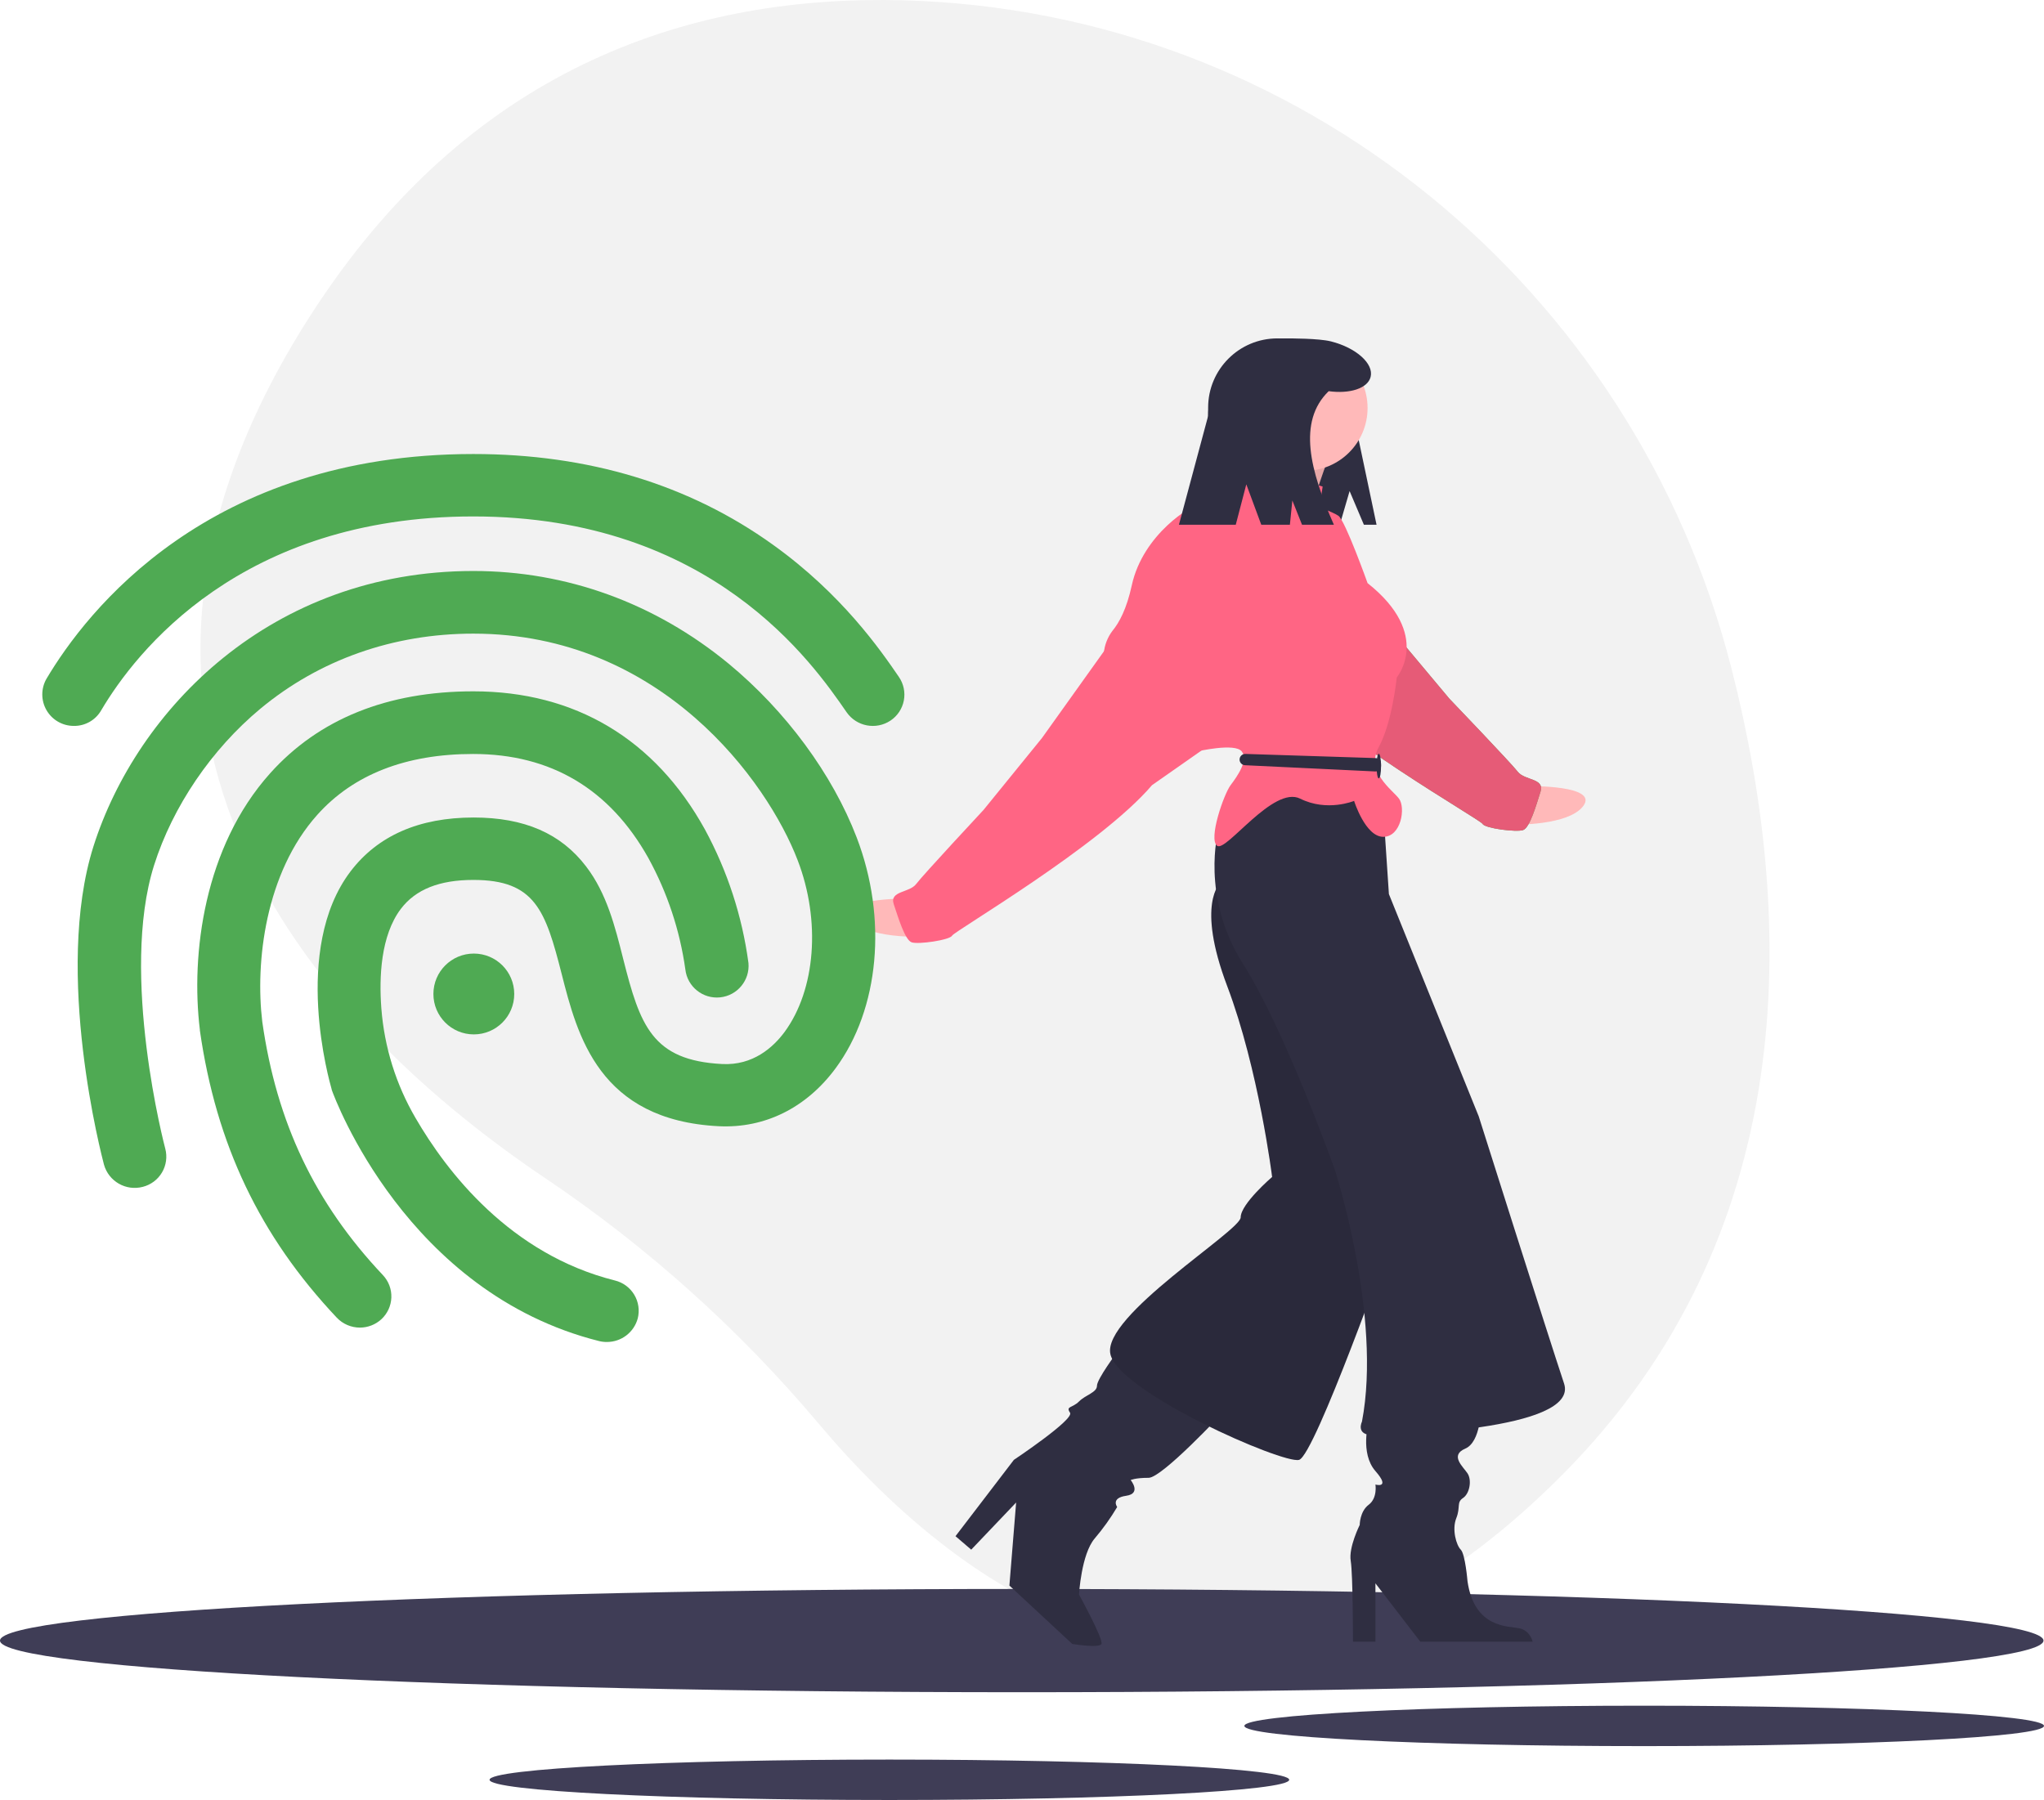
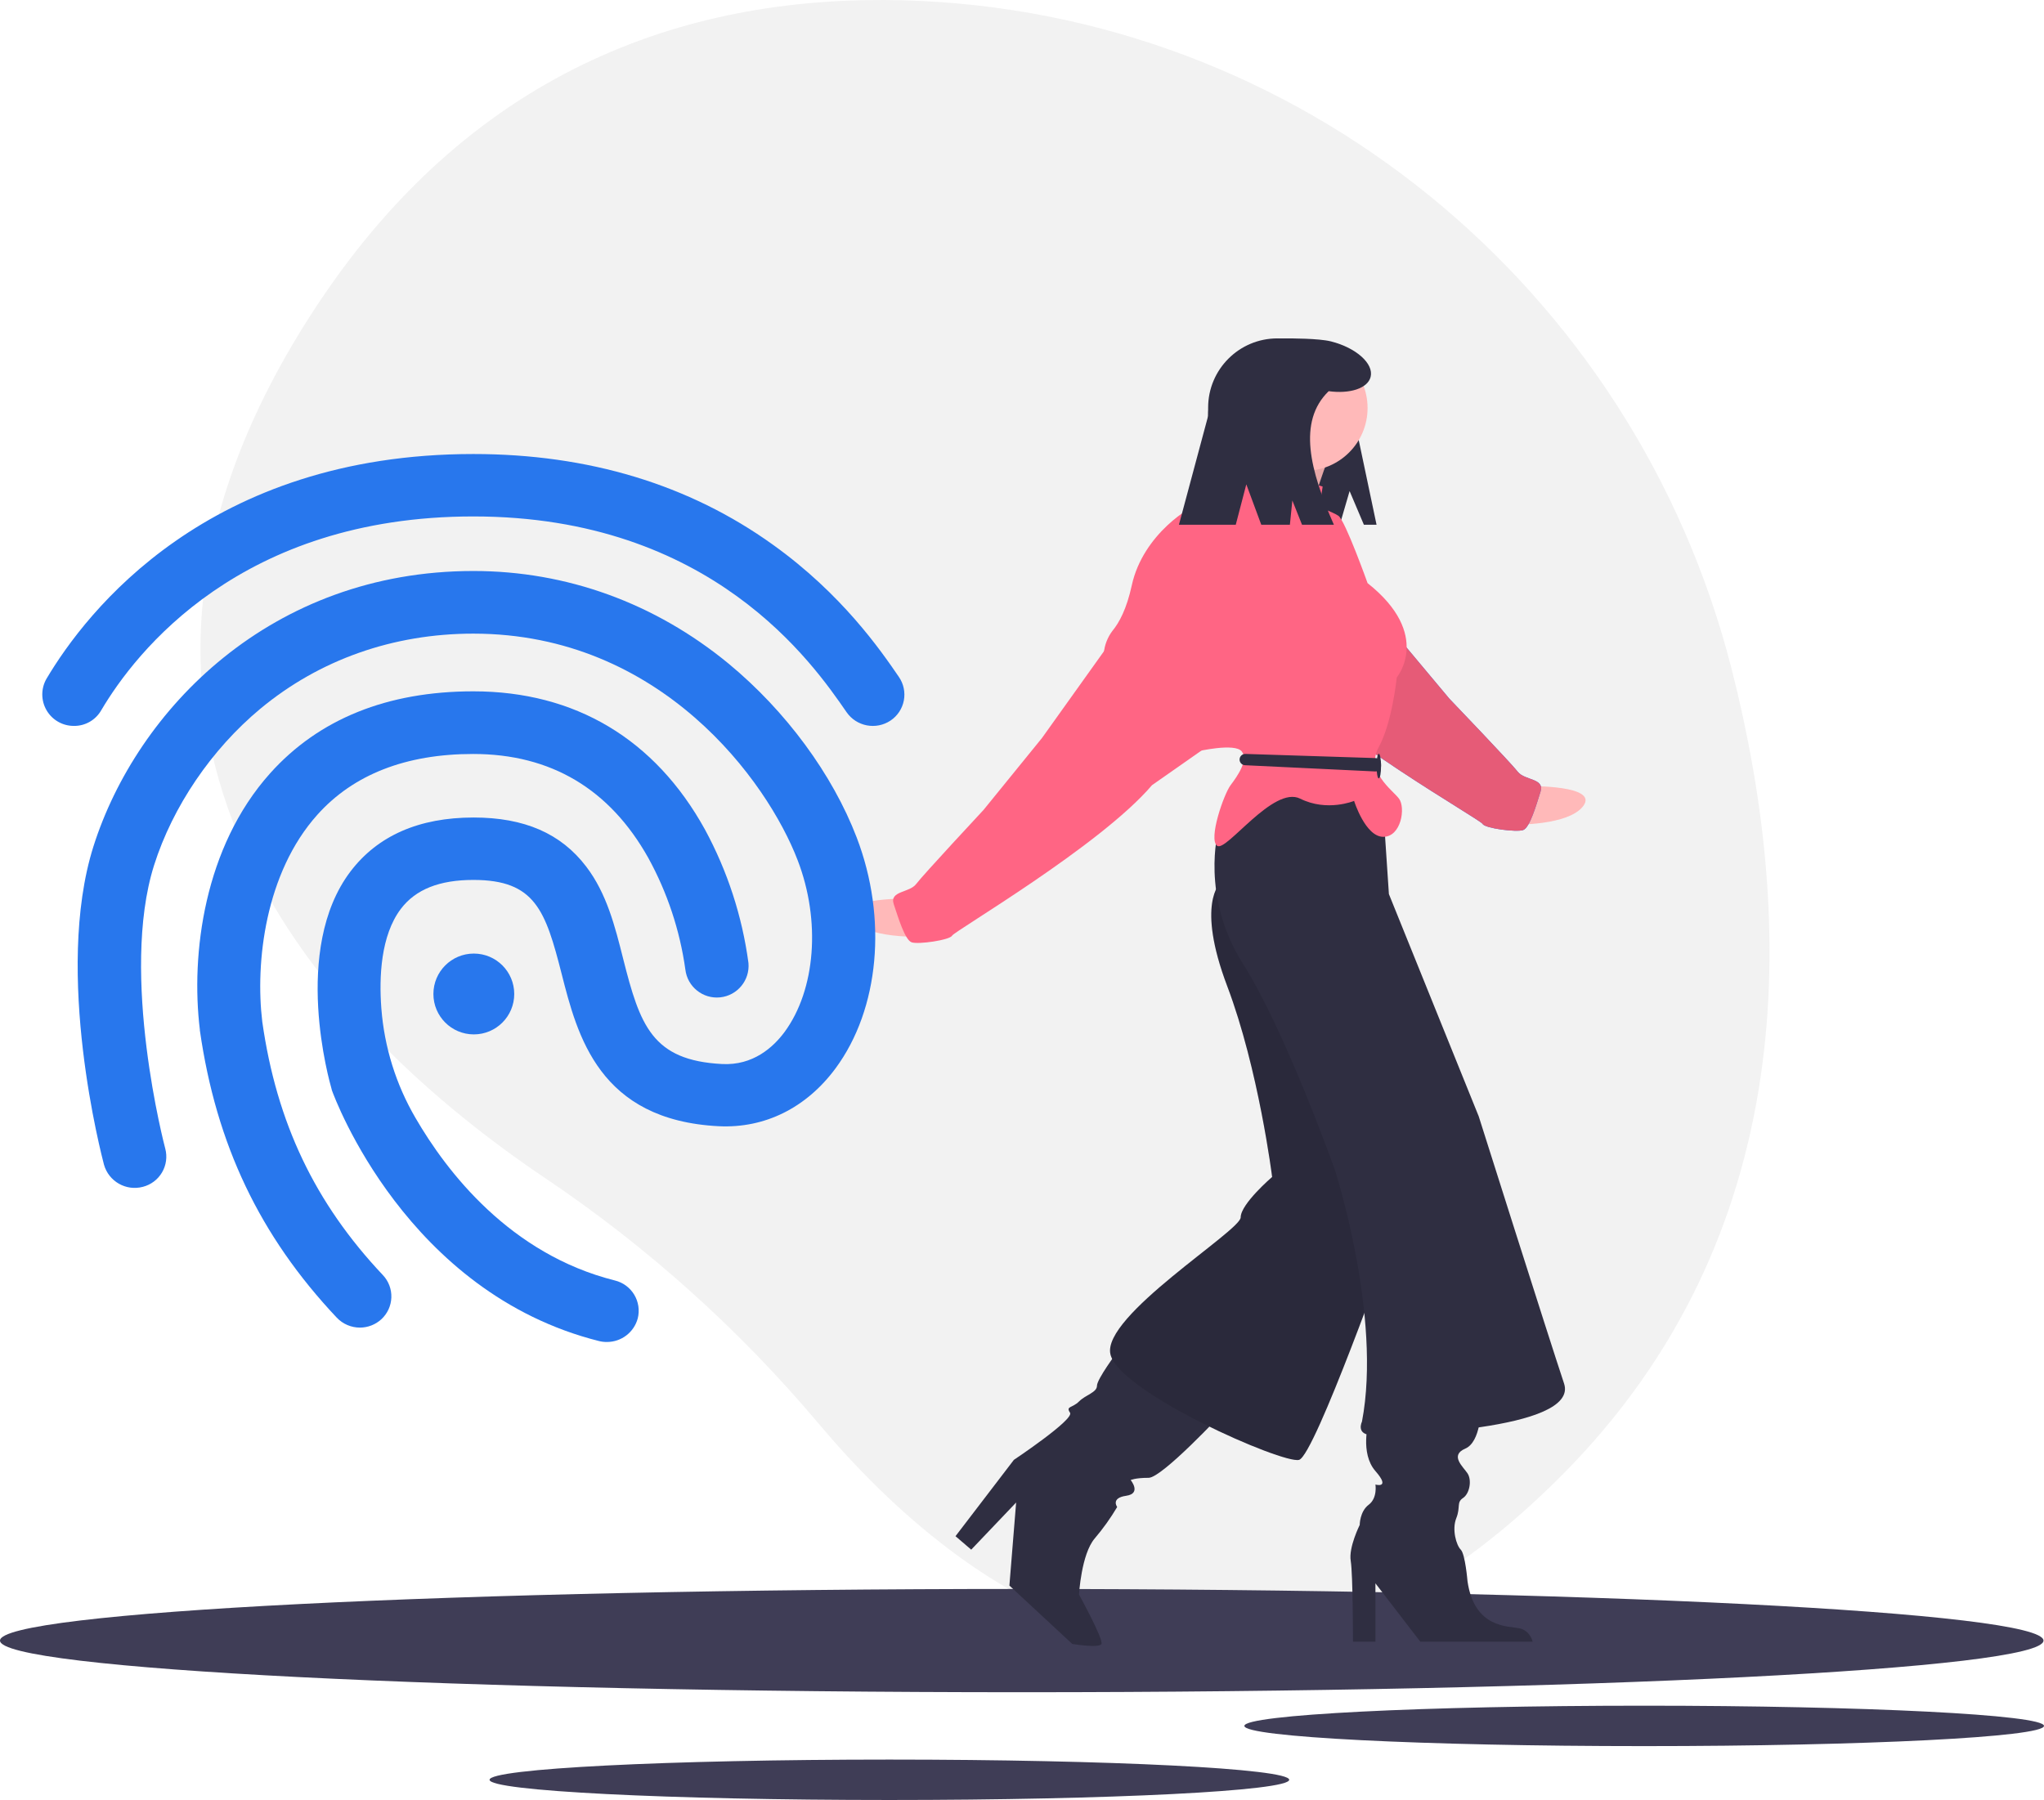
<svg xmlns="http://www.w3.org/2000/svg" id="ad3acef6-40f9-4409-a616-f2253c54cee5" data-name="Layer 1" width="910.225" height="801.723" viewBox="0 0 910.225 801.723">
  <path d="M916.056,347.306C872.769,177.089,723.197,54.217,547.631,49.289,454.815,46.683,357.147,77.466,286.037,185.187c-127.117,192.563,7.812,325.629,101.88,388.86A588.609,588.609,0,0,1,509.58,683.398C573.12,758.798,695.357,852.494,840.935,705.687,946.45,599.281,944.89,460.687,916.056,347.306Z" transform="translate(-144.8873 -49.1386)" fill="#f2f2f2" />
  <ellipse cx="455" cy="730.723" rx="455" ry="23" fill="#3f3d56" />
  <ellipse cx="732.182" cy="768.723" rx="178.043" ry="9" fill="#3f3d56" />
  <ellipse cx="396.056" cy="792.723" rx="178.043" ry="9" fill="#3f3d56" />
  <path d="M826.265,399.304s30.246-.441,23.802,8.654-31.444,8.46-31.444,8.46Z" transform="translate(-144.8873 -49.1386)" fill="#ffb9b9" />
-   <path d="M733.228,287.149l30.61,41.558,26.464,31.617s27.42,28.603,30.478,32.559,12.043,2.825,10.13,8.853-4.766,16.071-7.751,17.115-17.013-.752-18.042-2.737-66.577-39.033-89.968-65.694l-22.262-15.11-.334-25.565Z" transform="translate(-144.8873 -49.1386)" fill="#4faa53" />
+   <path d="M733.228,287.149l30.61,41.558,26.464,31.617s27.42,28.603,30.478,32.559,12.043,2.825,10.13,8.853-4.766,16.071-7.751,17.115-17.013-.752-18.042-2.737-66.577-39.033-89.968-65.694l-22.262-15.11-.334-25.565Z" transform="translate(-144.8873 -49.1386)" fill="#2877ed" />
  <path d="M733.228,287.149l30.61,41.558,26.464,31.617s27.42,28.603,30.478,32.559,12.043,2.825,10.13,8.853-4.766,16.071-7.751,17.115-17.013-.752-18.042-2.737-66.577-39.033-89.968-65.694l-22.262-15.11-.334-25.565Z" transform="translate(-144.8873 -49.1386)" fill="#ff6584" />
  <path d="M733.228,287.149l30.61,41.558,26.464,31.617s27.42,28.603,30.478,32.559,12.043,2.825,10.13,8.853-4.766,16.071-7.751,17.115-17.013-.752-18.042-2.737-66.577-39.033-89.968-65.694l-22.262-15.11-.334-25.565Z" transform="translate(-144.8873 -49.1386)" opacity="0.1" />
  <path d="M745.887,267.861l6.364,15h5.636l-8-38c0-24.391-11.772-45-36.163-45h-0A30.837,30.837,0,0,0,682.887,230.698v37.268a14.896,14.896,0,0,0,14.896,14.896h43.73Z" transform="translate(-144.8873 -49.1386)" fill="#2f2e41" />
  <path d="M642.387,651.361s-9,12-9,15-5,4-8,7-6,2-4,5-25,21-25,21l-26,34,7,6,20-21-3,37,28,26s12,2,13,0-10-22-10-22,1-18,7-25a102.029,102.029,0,0,0,10-14s-3-4,4-5,2-7,2-7,2-1,8-1,33-29,33-29Z" transform="translate(-144.8873 -49.1386)" fill="#2f2e41" />
  <path d="M754.387,682.361s-4,14,3,22,0,6,0,6,1,6-3,9-4,9-4,9-5,10-4,16,1,36,1,36h10v-26l20,26h50s-1-5-6-6-20,0-23-21c0,0-1-12-3-14s-4-9-2-14,0-7,3-9,4-8,2-11-8-8-1-11,7-18,7-18Z" transform="translate(-144.8873 -49.1386)" fill="#2f2e41" />
  <path d="M688.387,442.361s-11,9,3,46,20,85,20,85-14,12-14,18-62,44-58,61,77,49,84,47,41-98,41-98-13-106-14-107-31-50-31-50l-18-37Z" transform="translate(-144.8873 -49.1386)" fill="#2f2e41" />
  <path d="M688.387,442.361s-11,9,3,46,20,85,20,85-14,12-14,18-62,44-58,61,77,49,84,47,41-98,41-98-13-106-14-107-31-50-31-50l-18-37Z" transform="translate(-144.8873 -49.1386)" opacity="0.1" />
  <path d="M687.387,419.361s-8,29,11,59,41,92,41,92,21,65,12,112c0,0-3,6,5,6s92-2,85-23-38-119-38-119l-40-99-2-30-15-23h-31Z" transform="translate(-144.8873 -49.1386)" fill="#2f2e41" />
  <path d="M547.496,449.361s-30.249,0-23.673,9,31.565,8,31.565,8Z" transform="translate(-144.8873 -49.1386)" fill="#ffb9b9" />
  <path d="M705.887,242.861s2,14-5,16,28,17,28,17,7-24,10-27S705.887,242.861,705.887,242.861Z" transform="translate(-144.8873 -49.1386)" fill="#ffb9b9" />
  <path d="M705.887,242.861s2,14-5,16,28,17,28,17,7-24,10-27S705.887,242.861,705.887,242.861Z" transform="translate(-144.8873 -49.1386)" opacity="0.1" />
  <path d="M733.887,265.861s-31-9-32-12-8,4-11,9-9,11-12,11-25,13-30,36c-2.289,10.529-5.626,16.657-8.571,20.207a19.292,19.292,0,0,0-3.883,10.001.974.974,0,0,1-.546.792c-2,1,42,43,42,43s17-4,20,0-2,11-5,15-10,24-6,27,25-27,37-21,24,1,24,1,5,16,13,16,10-13,7-17-15-12-9-23,8-31,8-31,16-19-13-42c0,0-10-28-13-30s-8-3-8-5S733.887,265.861,733.887,265.861Z" transform="translate(-144.8873 -49.1386)" fill="#ff6584" />
  <path d="M638.887,335.861l-30,42-26,32s-27,29-30,33-12,3-10,9,5,16,8,17,17-1,18-3,66-40,89-67l22.039-15.433-.039-25.567Z" transform="translate(-144.8873 -49.1386)" fill="#ff6584" />
  <path d="M699.479,384.939l57.966,1.85a2.517,2.517,0,0,1,2.442,2.516v.925a2.517,2.517,0,0,1-2.63,2.514l-57.966-2.775a2.517,2.517,0,0,1-2.404-2.514h0A2.517,2.517,0,0,1,699.479,384.939Z" transform="translate(-144.8873 -49.1386)" fill="#2f2e41" />
  <ellipse cx="614" cy="341.223" rx="1" ry="5.5" fill="#2f2e41" />
  <circle cx="581" cy="181.723" r="28" fill="#ffb9b9" />
  <path d="M737.59,201.199c-5.425-1.375-18.289-1.337-20.171-1.337a34.531,34.531,0,0,0-34.531,34.531l-13,48.469h25.304l4.696-18,6.667,18h12.738l1.095-10.817,4.311,10.817H738.887c-10.626-24.044-16.279-45.961-2.318-59.488,9.427,1.284,17.379-1.241,18.674-6.352C756.736,211.132,748.833,204.048,737.59,201.199Z" transform="translate(-144.8873 -49.1386)" fill="#2f2e41" />
  <path d="M736.683,277.722" transform="translate(-144.8873 -49.1386)" fill="#2f2e41" />
-   <path d="M177.787,372.461a14.012,14.012,0,0,1-12.2-21c17.8-30,71.9-100.1,190.1-100.1,51.2,0,96.1,13.6,133.4,40.4,30.7,22,47.9,46.9,56.1,58.9a13.897,13.897,0,0,1-3.7,19.4,14.224,14.224,0,0,1-19.6-3.7c-14.9-21.6-60.1-87.2-166.2-87.2-103.6,0-150.4,60.4-165.7,86.3a13.804,13.804,0,0,1-12.2,7Z" transform="translate(-144.8873 -49.1386)" fill="#4faa53" />
-   <path d="M415.187,646.861a13.934,13.934,0,0,1-3.5-.4c-85.7-21.5-117.7-108.1-119-111.7l-.2-.8c-.7-2.5-17.9-61.9,8.5-96.7,12.1-15.9,30.5-24,54.8-24,22.6,0,38.9,7.1,50.1,21.8,9.2,12,12.9,26.8,16.5,41.1,7.5,29.7,12.9,45.3,44.1,46.9,13.7.7,22.7-7.4,27.8-14.3,13.8-18.8,16.2-49.5,5.8-76.5-13.4-35-60.8-100.9-144.4-100.9-35.7,0-68.5,11.6-94.8,33.4-21.8,18.1-39.1,43.6-47.4,69.8-15.4,48.8,4.8,125.5,5,126.2a13.871,13.871,0,0,1-10,17,14.202,14.202,0,0,1-17.3-9.9c-.9-3.5-22.5-85.3-4.7-141.7,19.4-61.1,79.2-122.7,169.2-122.7,41.6,0,80.9,14.3,113.7,41.3,25.4,21,46.2,49.2,57,77.4,13.8,36,10.1,76.4-9.4,102.8-13,17.6-31.5,26.8-52,25.8-53.4-2.7-63-40.4-70-67.9-7.2-28.2-11.8-41.8-39.3-41.8-15.1,0-25.7,4.2-32.3,12.9-9,11.9-9.7,30.5-8.7,44q.015.211.031.422a113.927,113.927,0,0,0,15.21,48.702c13.882,23.936,42.041,60.645,88.759,72.376a13.891,13.891,0,0,1,10.2,16.9,14.196,14.196,0,0,1-13.7,10.5Z" transform="translate(-144.8873 -49.1386)" fill="#4faa53" />
-   <path d="M305.187,640.461a14.238,14.238,0,0,1-10.3-4.4c-34.3-36.4-53.7-77.1-61-128v-.3c-4.1-33.7,1.9-81.4,31.3-114.2,21.7-24.2,52.2-36.5,90.5-36.5,45.3,0,80.9,21.3,103.1,61.5a172.867,172.867,0,0,1,19.4,59.5,14.126,14.126,0,0,1-28.1,2.9,144.754,144.754,0,0,0-16.5-49.7c-17.2-30.7-43.4-46.3-78-46.3-29.9,0-53.3,9.1-69.4,27.1-23.2,25.9-27.7,65.8-24.5,92.2,6.4,45,23.5,80.8,53.7,112.8a13.831,13.831,0,0,1-.7,19.7,14.185,14.185,0,0,1-9.5,3.7Z" transform="translate(-144.8873 -49.1386)" fill="#4faa53" />
-   <circle cx="211" cy="442.723" r="18" fill="#4faa53" />
+   <path d="M177.787,372.461a14.012,14.012,0,0,1-12.2-21c17.8-30,71.9-100.1,190.1-100.1,51.2,0,96.1,13.6,133.4,40.4,30.7,22,47.9,46.9,56.1,58.9a13.897,13.897,0,0,1-3.7,19.4,14.224,14.224,0,0,1-19.6-3.7c-14.9-21.6-60.1-87.2-166.2-87.2-103.6,0-150.4,60.4-165.7,86.3a13.804,13.804,0,0,1-12.2,7Z" transform="translate(-144.8873 -49.1386)" fill="#2877ed" />
+   <path d="M415.187,646.861a13.934,13.934,0,0,1-3.5-.4c-85.7-21.5-117.7-108.1-119-111.7l-.2-.8c-.7-2.5-17.9-61.9,8.5-96.7,12.1-15.9,30.5-24,54.8-24,22.6,0,38.9,7.1,50.1,21.8,9.2,12,12.9,26.8,16.5,41.1,7.5,29.7,12.9,45.3,44.1,46.9,13.7.7,22.7-7.4,27.8-14.3,13.8-18.8,16.2-49.5,5.8-76.5-13.4-35-60.8-100.9-144.4-100.9-35.7,0-68.5,11.6-94.8,33.4-21.8,18.1-39.1,43.6-47.4,69.8-15.4,48.8,4.8,125.5,5,126.2a13.871,13.871,0,0,1-10,17,14.202,14.202,0,0,1-17.3-9.9c-.9-3.5-22.5-85.3-4.7-141.7,19.4-61.1,79.2-122.7,169.2-122.7,41.6,0,80.9,14.3,113.7,41.3,25.4,21,46.2,49.2,57,77.4,13.8,36,10.1,76.4-9.4,102.8-13,17.6-31.5,26.8-52,25.8-53.4-2.7-63-40.4-70-67.9-7.2-28.2-11.8-41.8-39.3-41.8-15.1,0-25.7,4.2-32.3,12.9-9,11.9-9.7,30.5-8.7,44q.015.211.031.422a113.927,113.927,0,0,0,15.21,48.702c13.882,23.936,42.041,60.645,88.759,72.376a13.891,13.891,0,0,1,10.2,16.9,14.196,14.196,0,0,1-13.7,10.5Z" transform="translate(-144.8873 -49.1386)" fill="#2877ed" />
+   <path d="M305.187,640.461a14.238,14.238,0,0,1-10.3-4.4c-34.3-36.4-53.7-77.1-61-128v-.3c-4.1-33.7,1.9-81.4,31.3-114.2,21.7-24.2,52.2-36.5,90.5-36.5,45.3,0,80.9,21.3,103.1,61.5a172.867,172.867,0,0,1,19.4,59.5,14.126,14.126,0,0,1-28.1,2.9,144.754,144.754,0,0,0-16.5-49.7c-17.2-30.7-43.4-46.3-78-46.3-29.9,0-53.3,9.1-69.4,27.1-23.2,25.9-27.7,65.8-24.5,92.2,6.4,45,23.5,80.8,53.7,112.8a13.831,13.831,0,0,1-.7,19.7,14.185,14.185,0,0,1-9.5,3.7Z" transform="translate(-144.8873 -49.1386)" fill="#2877ed" />
+   <circle cx="211" cy="442.723" r="18" fill="#2877ed" />
</svg>
